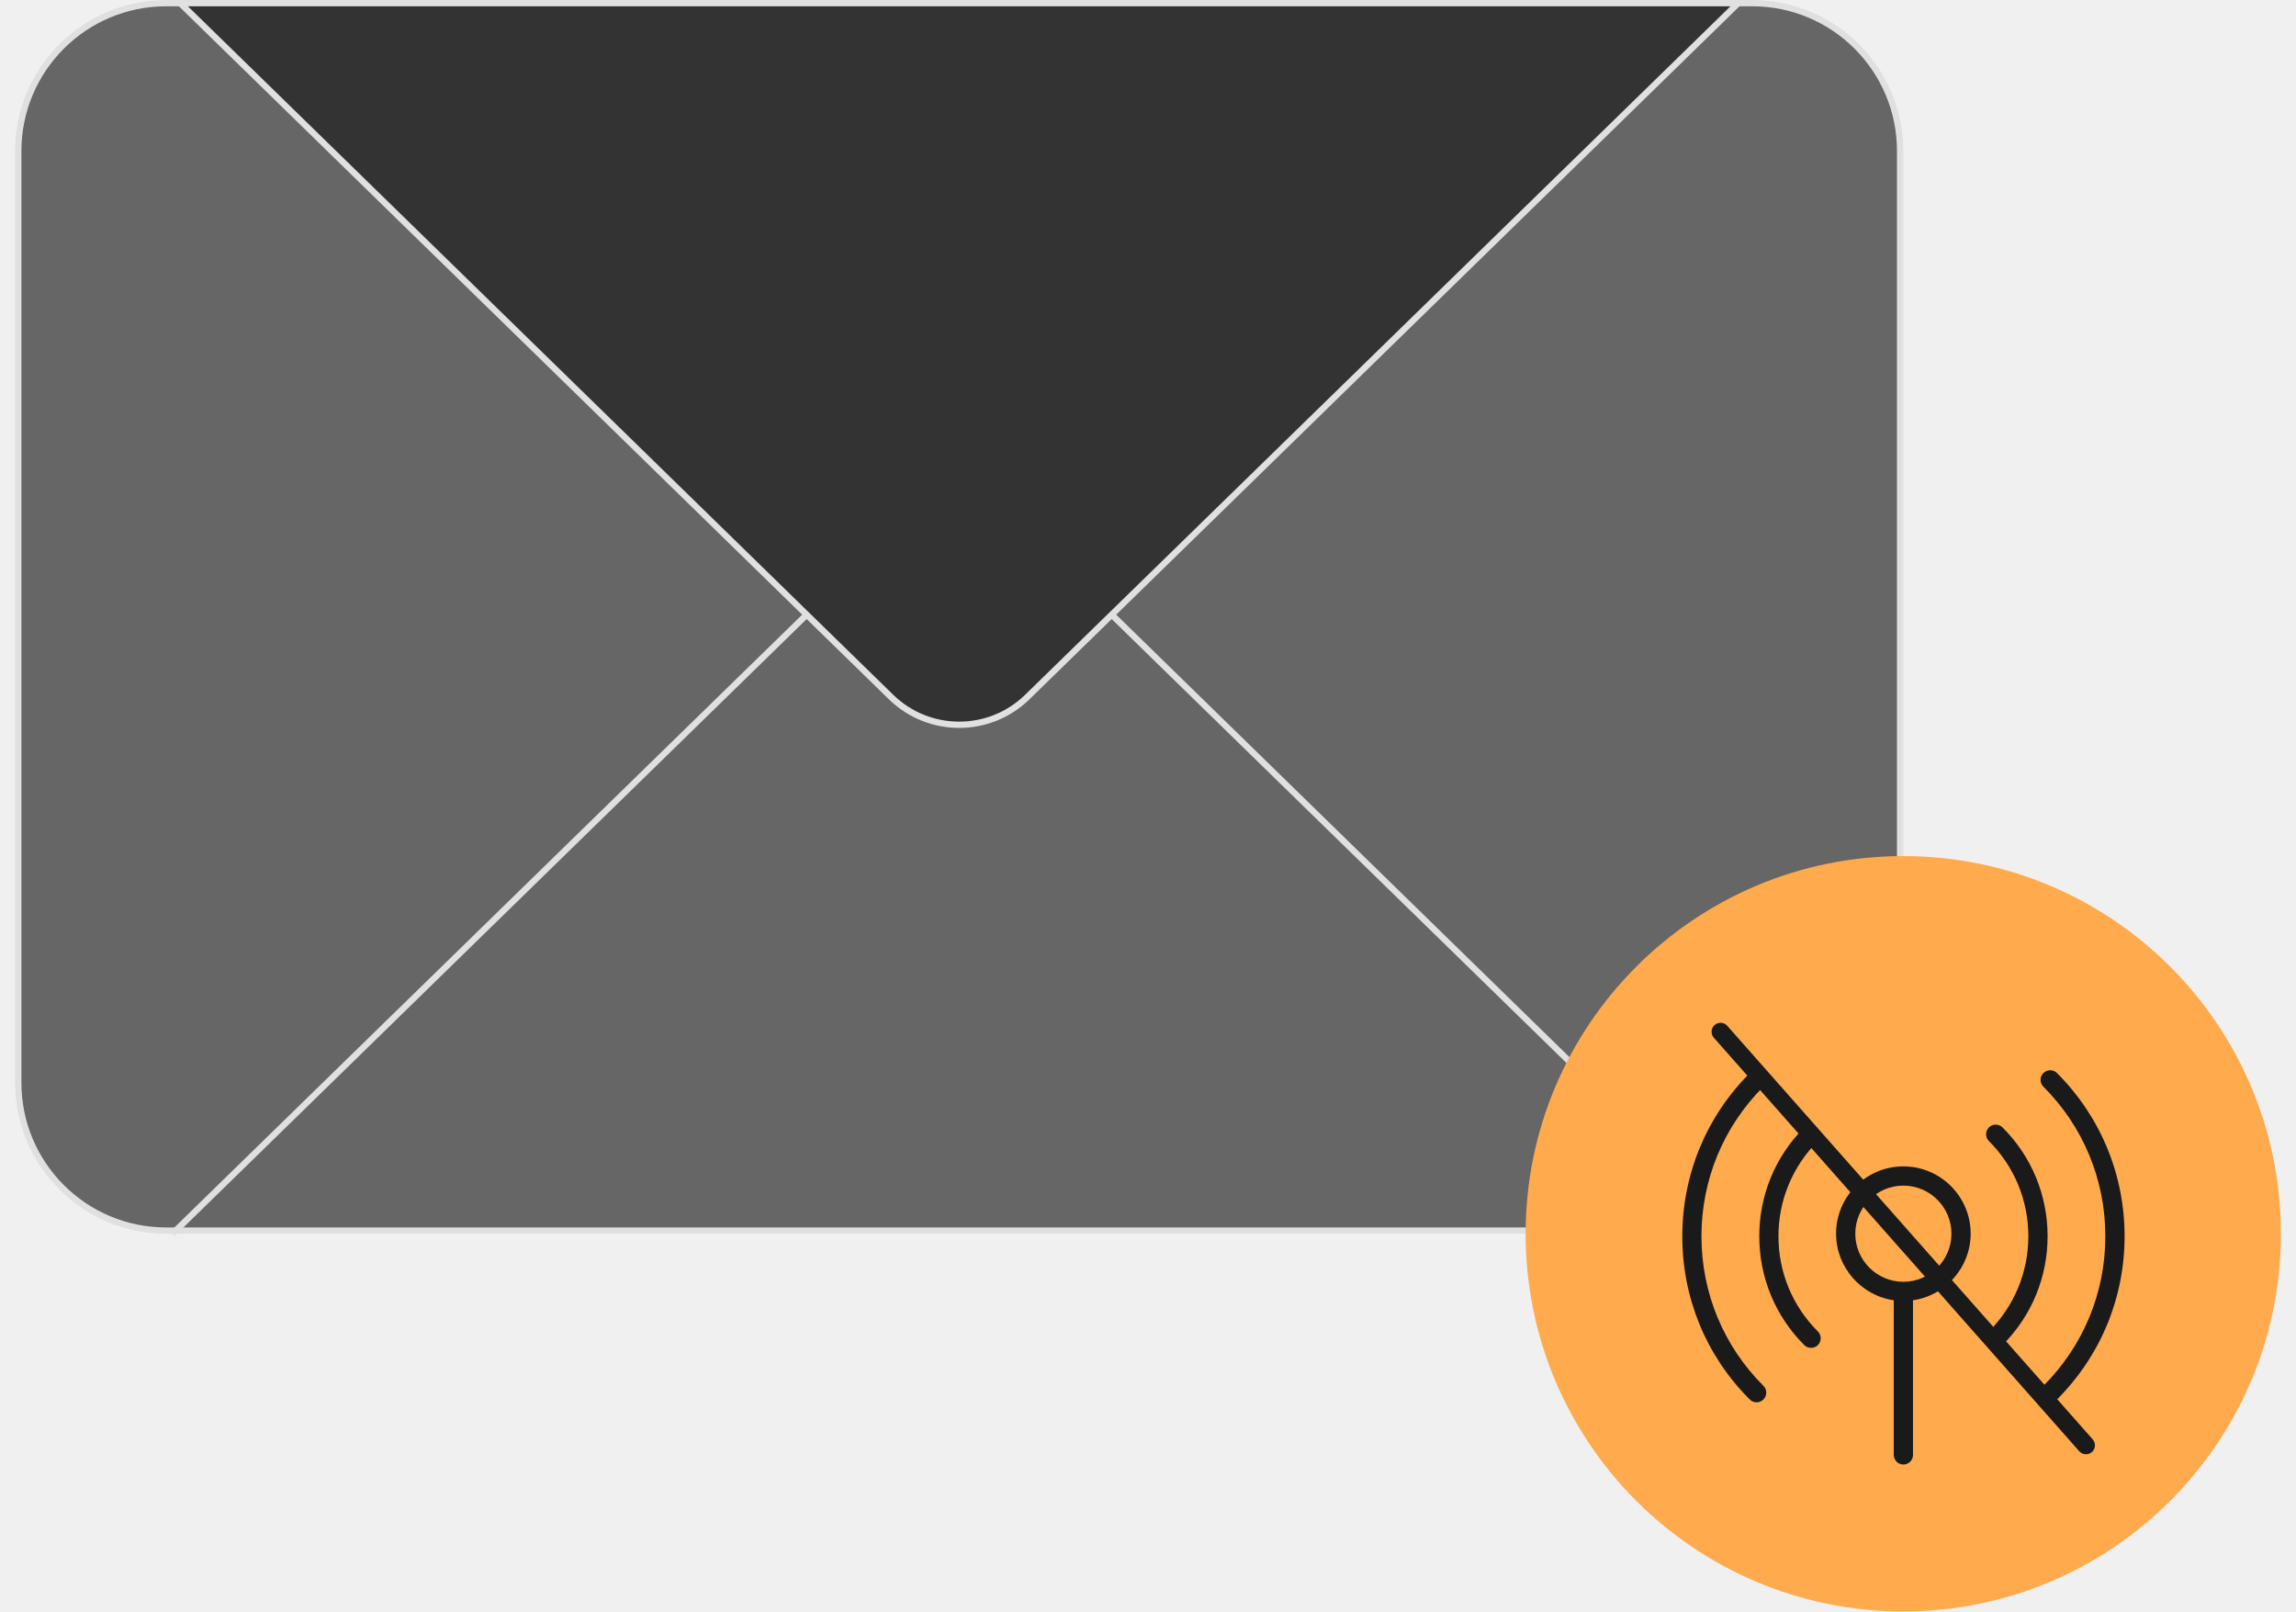
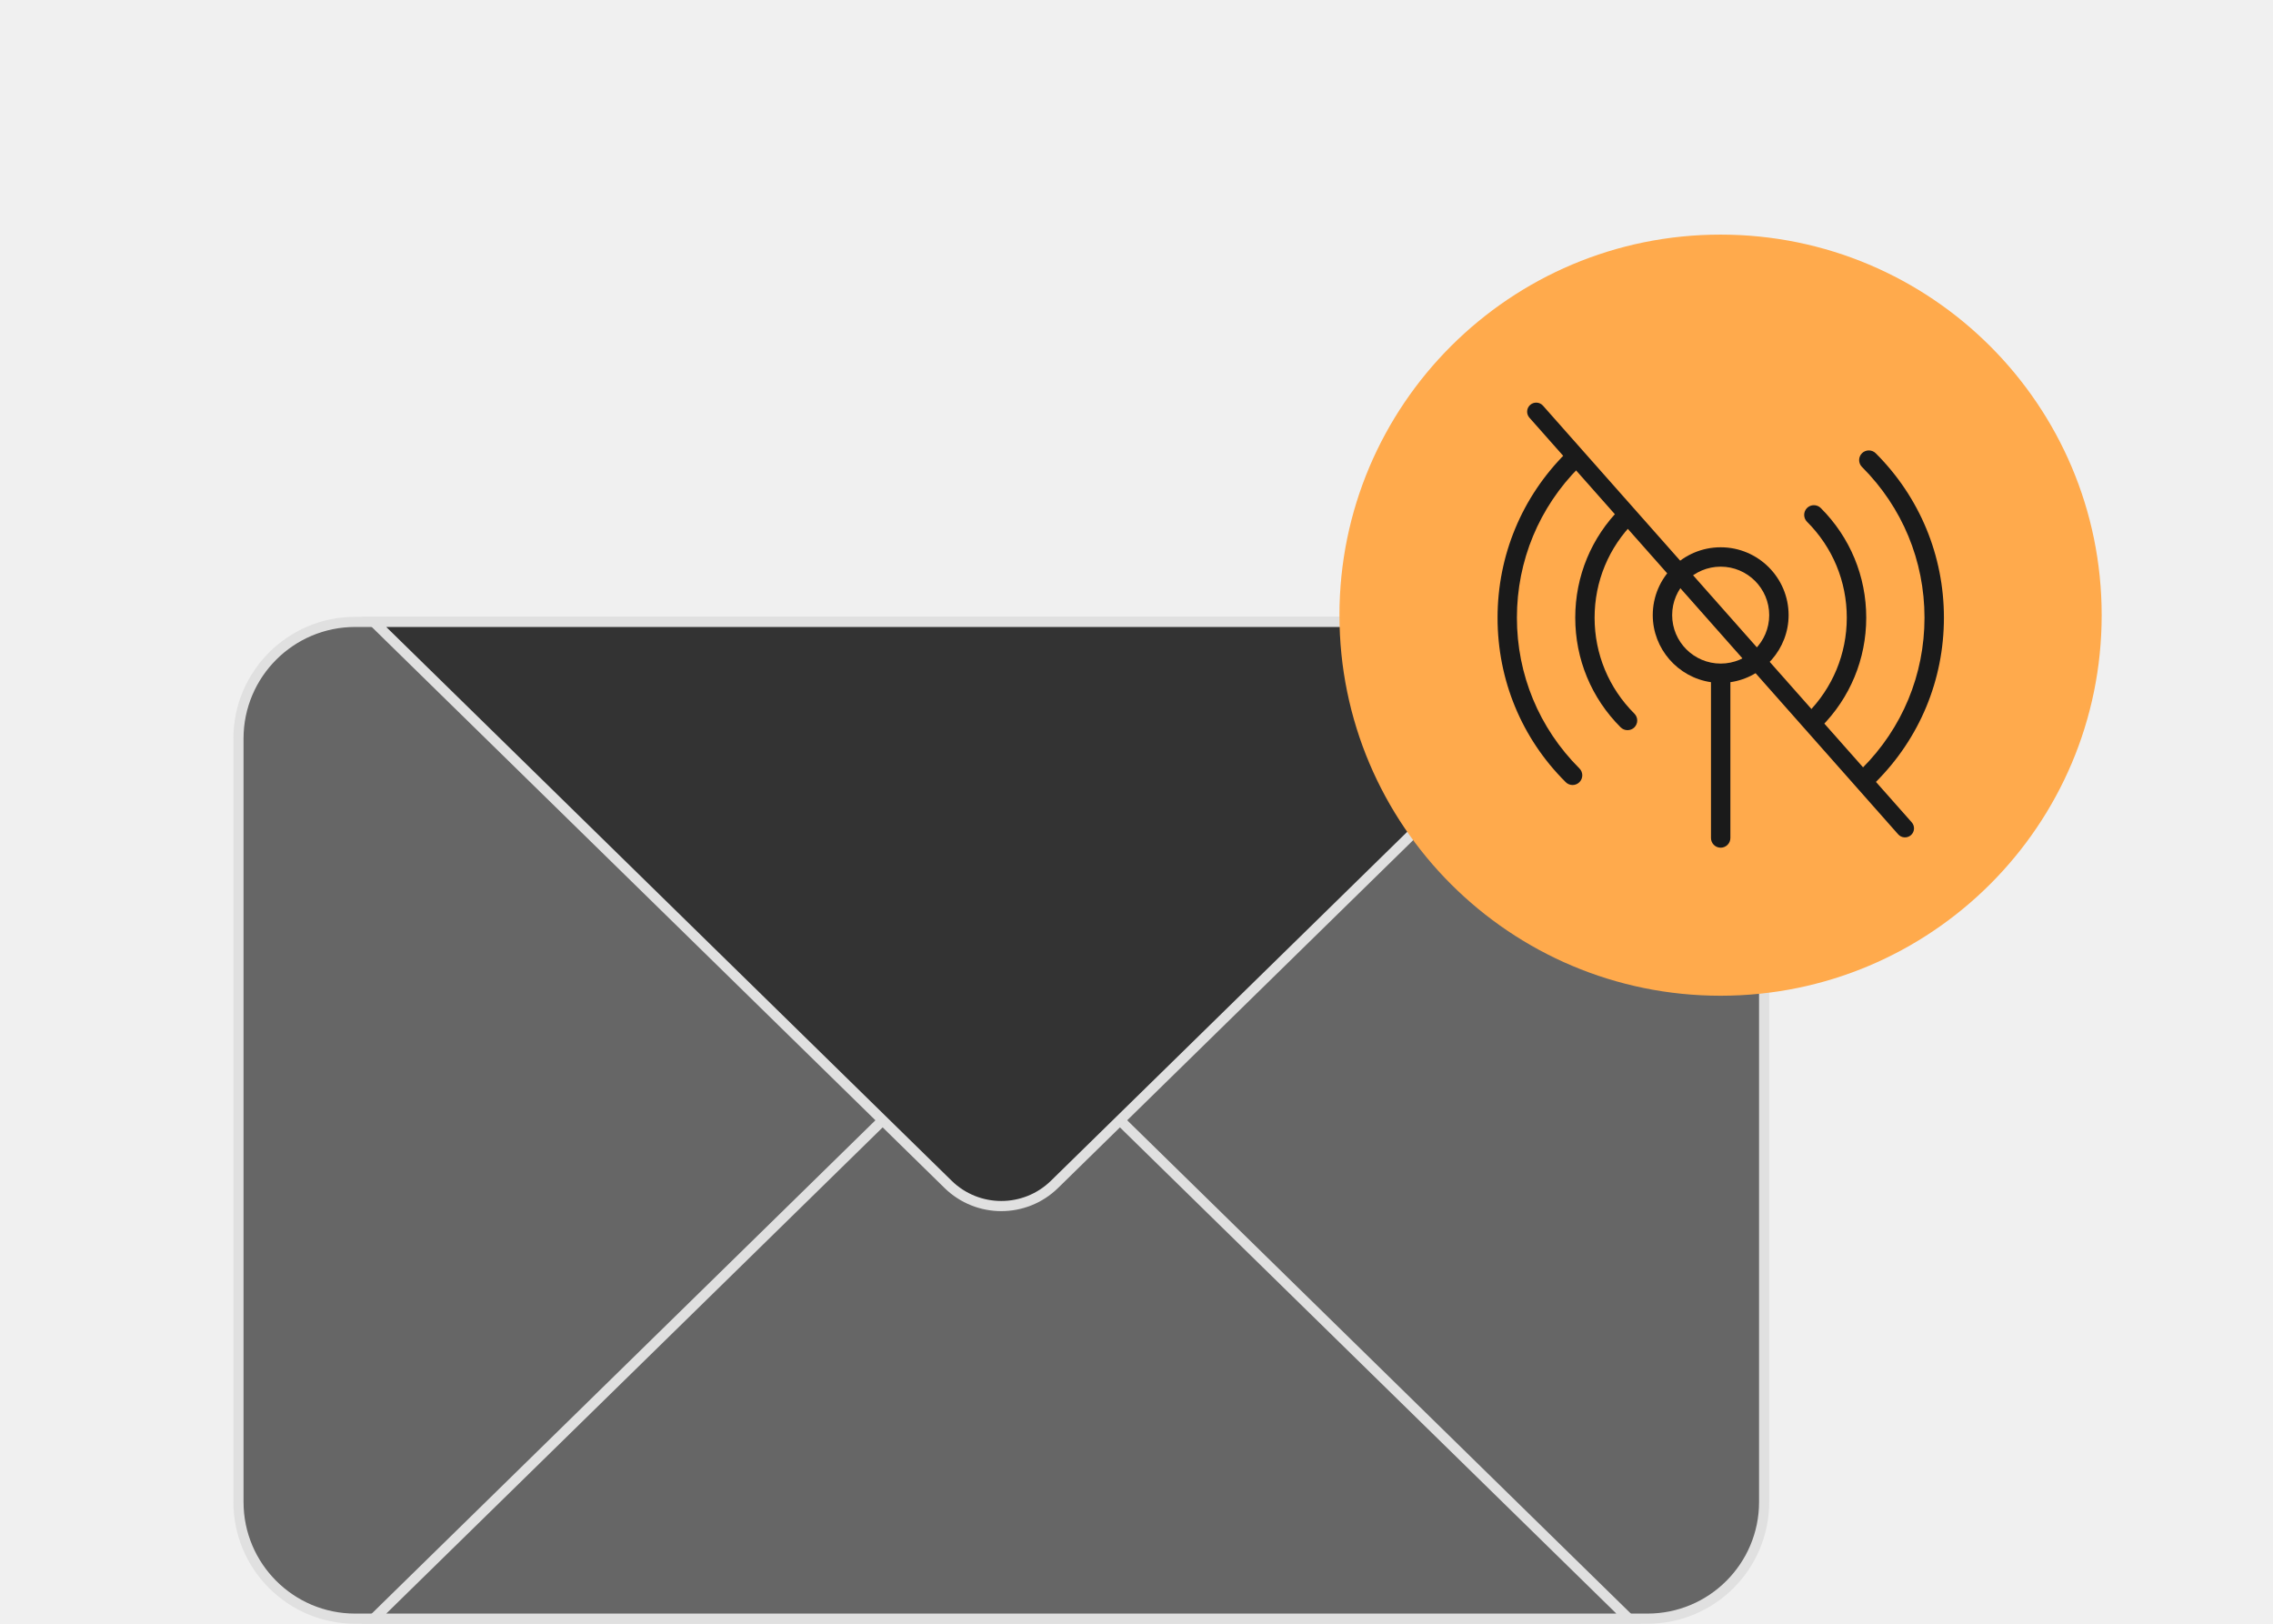
- <svg xmlns="http://www.w3.org/2000/svg" width="114" height="80" viewBox="0 0 114 80" fill="none">
-   <rect x="0.907" y="0.156" width="93.437" height="60.937" rx="7.344" fill="#666666" stroke="#E0E0E0" stroke-width="0.312" />
-   <path d="M86.687 61.249L51.117 26.533C49.175 24.638 46.075 24.638 44.133 26.533L8.563 61.249" stroke="#E0E0E0" stroke-width="0.312" />
-   <path d="M44.242 34.604L8.947 0.156H86.304L51.008 34.604C49.127 36.441 46.124 36.441 44.242 34.604Z" fill="#333333" stroke="#E0E0E0" stroke-width="0.312" />
-   <path d="M113.25 61.25C113.25 71.605 104.855 80 94.5 80C84.144 80 75.75 71.605 75.75 61.25C75.75 50.895 84.144 42.5 94.5 42.5C104.855 42.5 113.25 50.895 113.25 61.25Z" fill="#FFAA4C" />
-   <g clip-path="url(#clip0_3557_17808)">
-     <path d="M101.963 69.547C101.902 69.547 101.841 69.524 101.794 69.477L101.456 69.14C101.411 69.095 101.387 69.035 101.387 68.971C101.387 68.907 101.411 68.847 101.456 68.802C103.441 66.818 104.533 64.18 104.533 61.374C104.533 58.569 103.44 55.931 101.456 53.947C101.27 53.761 101.27 53.458 101.456 53.272C101.546 53.182 101.666 53.133 101.794 53.133C101.922 53.133 102.042 53.182 102.132 53.272C104.297 55.436 105.489 58.314 105.489 61.374C105.489 64.435 104.297 67.313 102.132 69.476C102.085 69.524 102.024 69.547 101.963 69.547Z" fill="#1A1A1A" />
-     <path d="M99.091 66.915C98.963 66.915 98.843 66.865 98.753 66.776C98.662 66.686 98.613 66.566 98.613 66.438C98.613 66.31 98.663 66.19 98.753 66.1C100.015 64.837 100.71 63.159 100.71 61.373C100.71 59.587 100.015 57.909 98.753 56.647C98.663 56.557 98.613 56.436 98.613 56.309C98.613 56.181 98.663 56.061 98.753 55.971C98.842 55.88 98.963 55.831 99.091 55.831C99.219 55.831 99.338 55.881 99.429 55.971C100.872 57.413 101.666 59.332 101.666 61.372C101.666 63.413 100.872 65.331 99.429 66.774C99.338 66.865 99.218 66.915 99.091 66.915Z" fill="#1A1A1A" />
-     <path d="M87.218 69.618C87.079 69.618 86.948 69.558 86.856 69.453C84.713 67.31 83.527 64.436 83.529 61.373C83.531 58.31 84.721 55.433 86.881 53.273C86.971 53.182 87.091 53.133 87.218 53.133C87.345 53.133 87.466 53.182 87.556 53.272C87.743 53.458 87.743 53.761 87.556 53.947C85.572 55.931 84.48 58.569 84.48 61.374C84.48 64.178 85.571 66.814 87.553 68.797C87.642 68.883 87.697 69.009 87.697 69.139C87.696 69.404 87.482 69.618 87.218 69.618Z" fill="#1A1A1A" />
-     <path d="M89.922 66.915C89.794 66.915 89.675 66.866 89.584 66.776C88.143 65.335 87.351 63.417 87.351 61.374C87.351 59.332 88.144 57.414 89.585 55.973C89.675 55.883 89.795 55.833 89.923 55.833C90.051 55.833 90.112 55.907 90.203 55.997C90.294 56.088 90.4 56.183 90.4 56.311C90.4 56.439 90.35 56.557 90.26 56.648C88.998 57.91 88.303 59.589 88.303 61.374C88.303 63.16 88.998 64.839 90.26 66.101C90.35 66.191 90.4 66.311 90.4 66.439C90.4 66.567 90.35 66.686 90.26 66.777C90.17 66.868 90.049 66.915 89.922 66.915Z" fill="#1A1A1A" />
-     <path d="M94.505 72.706C94.242 72.706 94.028 72.492 94.028 72.228V64.552C92.405 64.318 91.163 62.907 91.163 61.247C91.163 59.404 92.662 57.905 94.505 57.905C96.348 57.905 97.847 59.404 97.847 61.247C97.847 62.907 96.606 64.318 94.983 64.552V72.228C94.983 72.492 94.769 72.706 94.505 72.706ZM94.505 58.86C93.189 58.86 92.118 59.931 92.118 61.247C92.118 62.564 93.189 63.635 94.505 63.635C95.821 63.635 96.892 62.564 96.892 61.247C96.892 59.931 95.822 58.86 94.505 58.86Z" fill="#1A1A1A" />
-     <path fill-rule="evenodd" clip-rule="evenodd" d="M85.134 50.889C85.319 50.726 85.6 50.743 85.763 50.928L103.906 71.458C104.069 71.642 104.051 71.924 103.867 72.087C103.682 72.249 103.401 72.232 103.238 72.048L94.167 61.783L85.095 51.518C84.932 51.334 84.95 51.052 85.134 50.889Z" fill="#1A1A1A" />
+ <svg xmlns="http://www.w3.org/2000/svg" width="112" height="80" viewBox="0 0 112 80" fill="none">
+   <rect x="11.75" y="30.64" width="75.176" height="49.11" rx="5.75" fill="#666666" stroke="#E0E0E0" stroke-width="0.5" />
+   <path d="M51.962 52.04L80.257 79.75L18.419 79.75L46.714 52.04C48.172 50.612 50.504 50.612 51.962 52.04Z" fill="#666666" stroke="#E0E0E0" stroke-width="0.5" />
+   <path d="M46.714 58.35L18.419 30.64H80.257L51.962 58.35C50.504 59.778 48.172 59.778 46.714 58.35Z" fill="#333333" stroke="#E0E0E0" stroke-width="0.5" />
+   <path d="M103.558 30.309C103.558 40.664 95.151 49.059 84.779 49.059C74.408 49.059 66 40.664 66 30.309C66 19.953 74.408 11.559 84.779 11.559C95.151 11.559 103.558 19.953 103.558 30.309Z" fill="#FFAA4C" />
+   <g clip-path="url(#clip0_4274_3874)">
+     <path d="M92.255 38.606C92.193 38.606 92.132 38.583 92.085 38.536L91.747 38.199C91.702 38.154 91.677 38.094 91.677 38.03C91.677 37.966 91.702 37.906 91.747 37.861C93.734 35.877 94.828 33.239 94.828 30.433C94.828 27.628 93.733 24.99 91.747 23.006C91.56 22.82 91.56 22.517 91.747 22.331C91.837 22.241 91.957 22.192 92.085 22.192C92.213 22.192 92.333 22.241 92.424 22.331C94.592 24.495 95.785 27.373 95.785 30.433C95.785 33.494 94.592 36.372 92.424 38.535C92.376 38.583 92.316 38.606 92.255 38.606Z" fill="#1A1A1A" />
+     <path d="M89.377 35.974C89.249 35.974 89.13 35.925 89.039 35.835C88.948 35.745 88.899 35.625 88.899 35.497C88.899 35.369 88.949 35.249 89.039 35.159C90.303 33.896 90.999 32.218 90.999 30.432C90.999 28.647 90.303 26.968 89.039 25.706C88.949 25.616 88.899 25.495 88.899 25.368C88.899 25.24 88.949 25.12 89.039 25.029C89.129 24.939 89.249 24.89 89.377 24.89C89.506 24.89 89.625 24.94 89.716 25.029C91.161 26.472 91.957 28.391 91.957 30.431C91.957 32.472 91.161 34.39 89.716 35.833C89.625 35.925 89.505 35.974 89.377 35.974Z" fill="#1A1A1A" />
+     <path d="M77.487 38.677C77.347 38.677 77.216 38.616 77.124 38.511C74.977 36.369 73.789 33.495 73.791 30.432C73.793 27.369 74.986 24.492 77.149 22.332C77.239 22.241 77.359 22.192 77.487 22.192C77.614 22.192 77.734 22.241 77.825 22.331C78.012 22.517 78.012 22.82 77.825 23.006C75.838 24.991 74.744 27.628 74.744 30.433C74.744 33.237 75.837 35.873 77.821 37.856C77.911 37.942 77.966 38.068 77.966 38.198C77.965 38.463 77.751 38.677 77.487 38.677Z" fill="#1A1A1A" />
+     <path d="M80.194 35.974C80.066 35.974 79.947 35.925 79.856 35.835C78.413 34.394 77.619 32.476 77.619 30.433C77.619 28.391 78.414 26.473 79.857 25.032C79.947 24.942 80.067 24.892 80.195 24.892C80.323 24.892 80.385 24.966 80.476 25.056C80.567 25.147 80.673 25.242 80.673 25.37C80.673 25.498 80.623 25.616 80.533 25.707C79.269 26.969 78.572 28.648 78.572 30.433C78.572 32.219 79.269 33.898 80.533 35.16C80.623 35.25 80.673 35.37 80.673 35.498C80.673 35.626 80.623 35.745 80.533 35.836C80.443 35.927 80.322 35.974 80.194 35.974Z" fill="#1A1A1A" />
+     <path d="M84.785 41.765C84.521 41.765 84.307 41.551 84.307 41.287V33.611C82.681 33.377 81.438 31.966 81.438 30.306C81.438 28.463 82.939 26.964 84.785 26.964C86.631 26.964 88.132 28.463 88.132 30.306C88.132 31.966 86.889 33.377 85.263 33.611V41.287C85.263 41.551 85.049 41.765 84.785 41.765ZM84.785 27.919C83.466 27.919 82.394 28.99 82.394 30.306C82.394 31.623 83.466 32.694 84.785 32.694C86.103 32.694 87.176 31.623 87.176 30.306C87.176 28.99 86.104 27.919 84.785 27.919Z" fill="#1A1A1A" />
+     <path fill-rule="evenodd" clip-rule="evenodd" d="M75.399 19.949C75.584 19.786 75.866 19.803 76.029 19.987L94.2 40.517C94.363 40.701 94.346 40.983 94.161 41.146C93.976 41.309 93.694 41.291 93.531 41.107L84.446 30.842L75.36 20.578C75.197 20.393 75.214 20.112 75.399 19.949Z" fill="#1A1A1A" />
  </g>
  <defs>
-     <clipPath id="clip0_3557_17808">
-       <rect width="22.917" height="22.917" fill="white" transform="translate(83.0419 49.7908)" />
+     <clipPath id="clip0_4274_3874">
+       <rect width="22.953" height="22.917" fill="white" transform="translate(73.3035 18.8501)" />
    </clipPath>
  </defs>
</svg>
